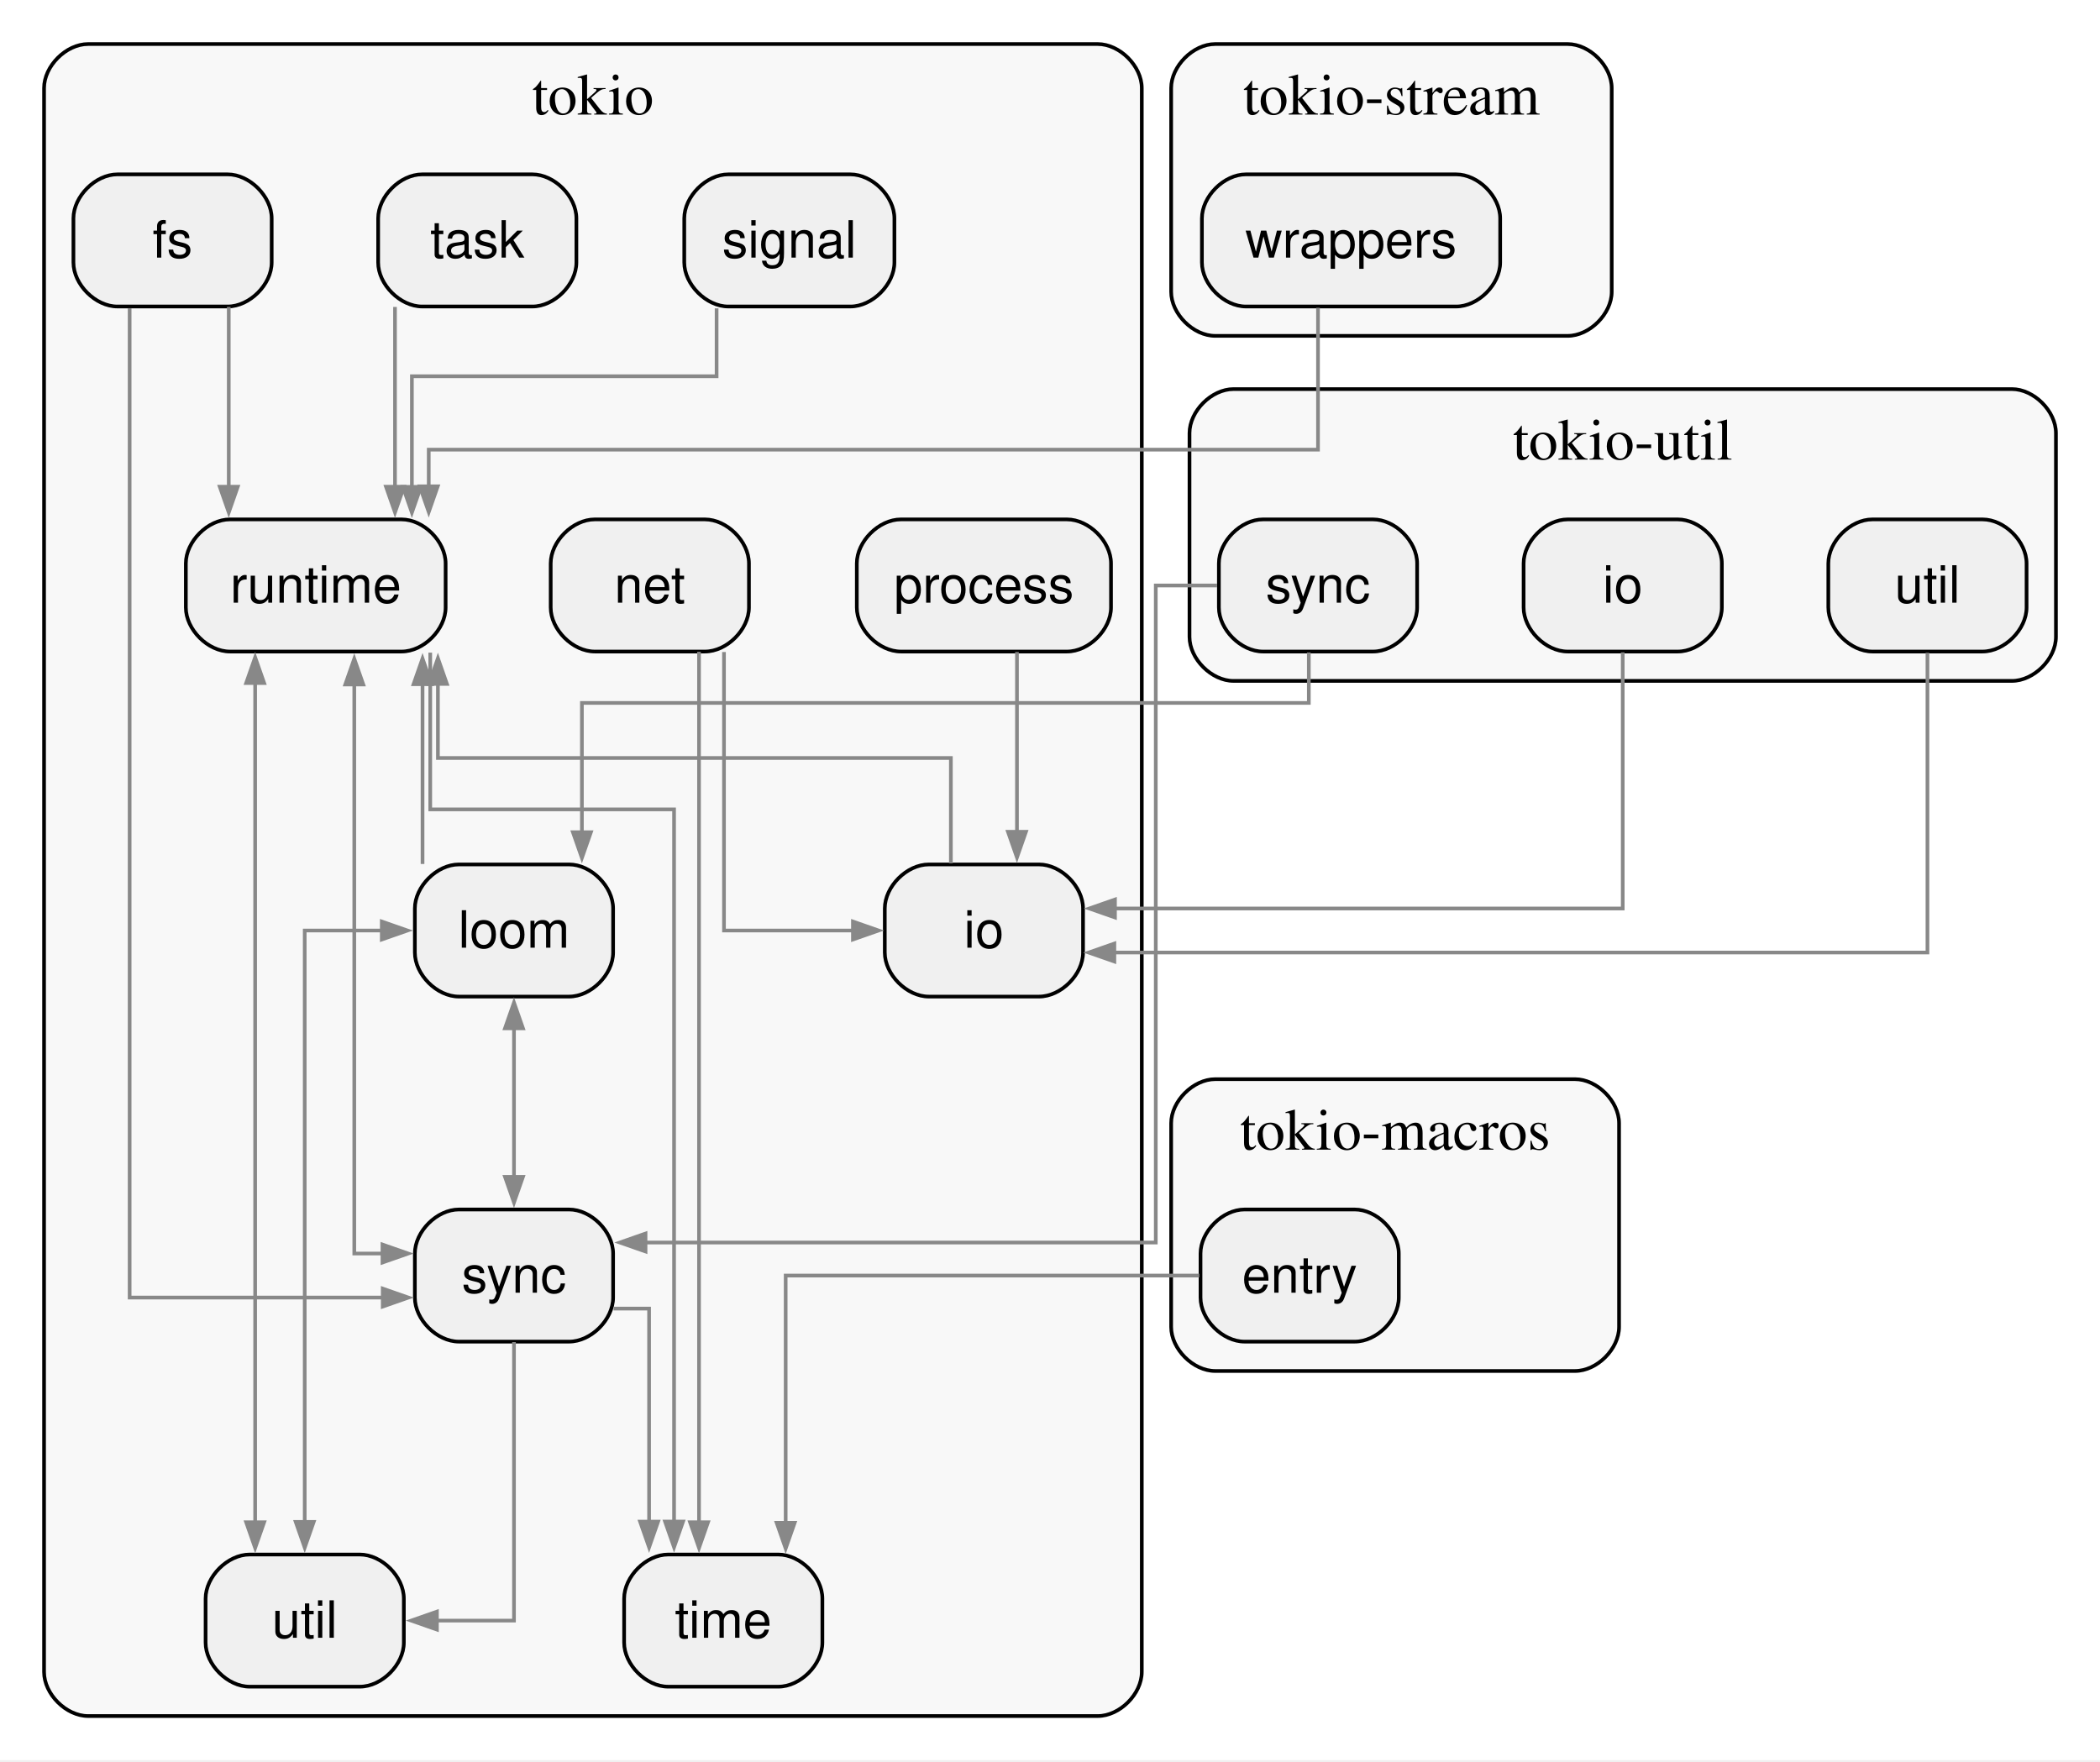
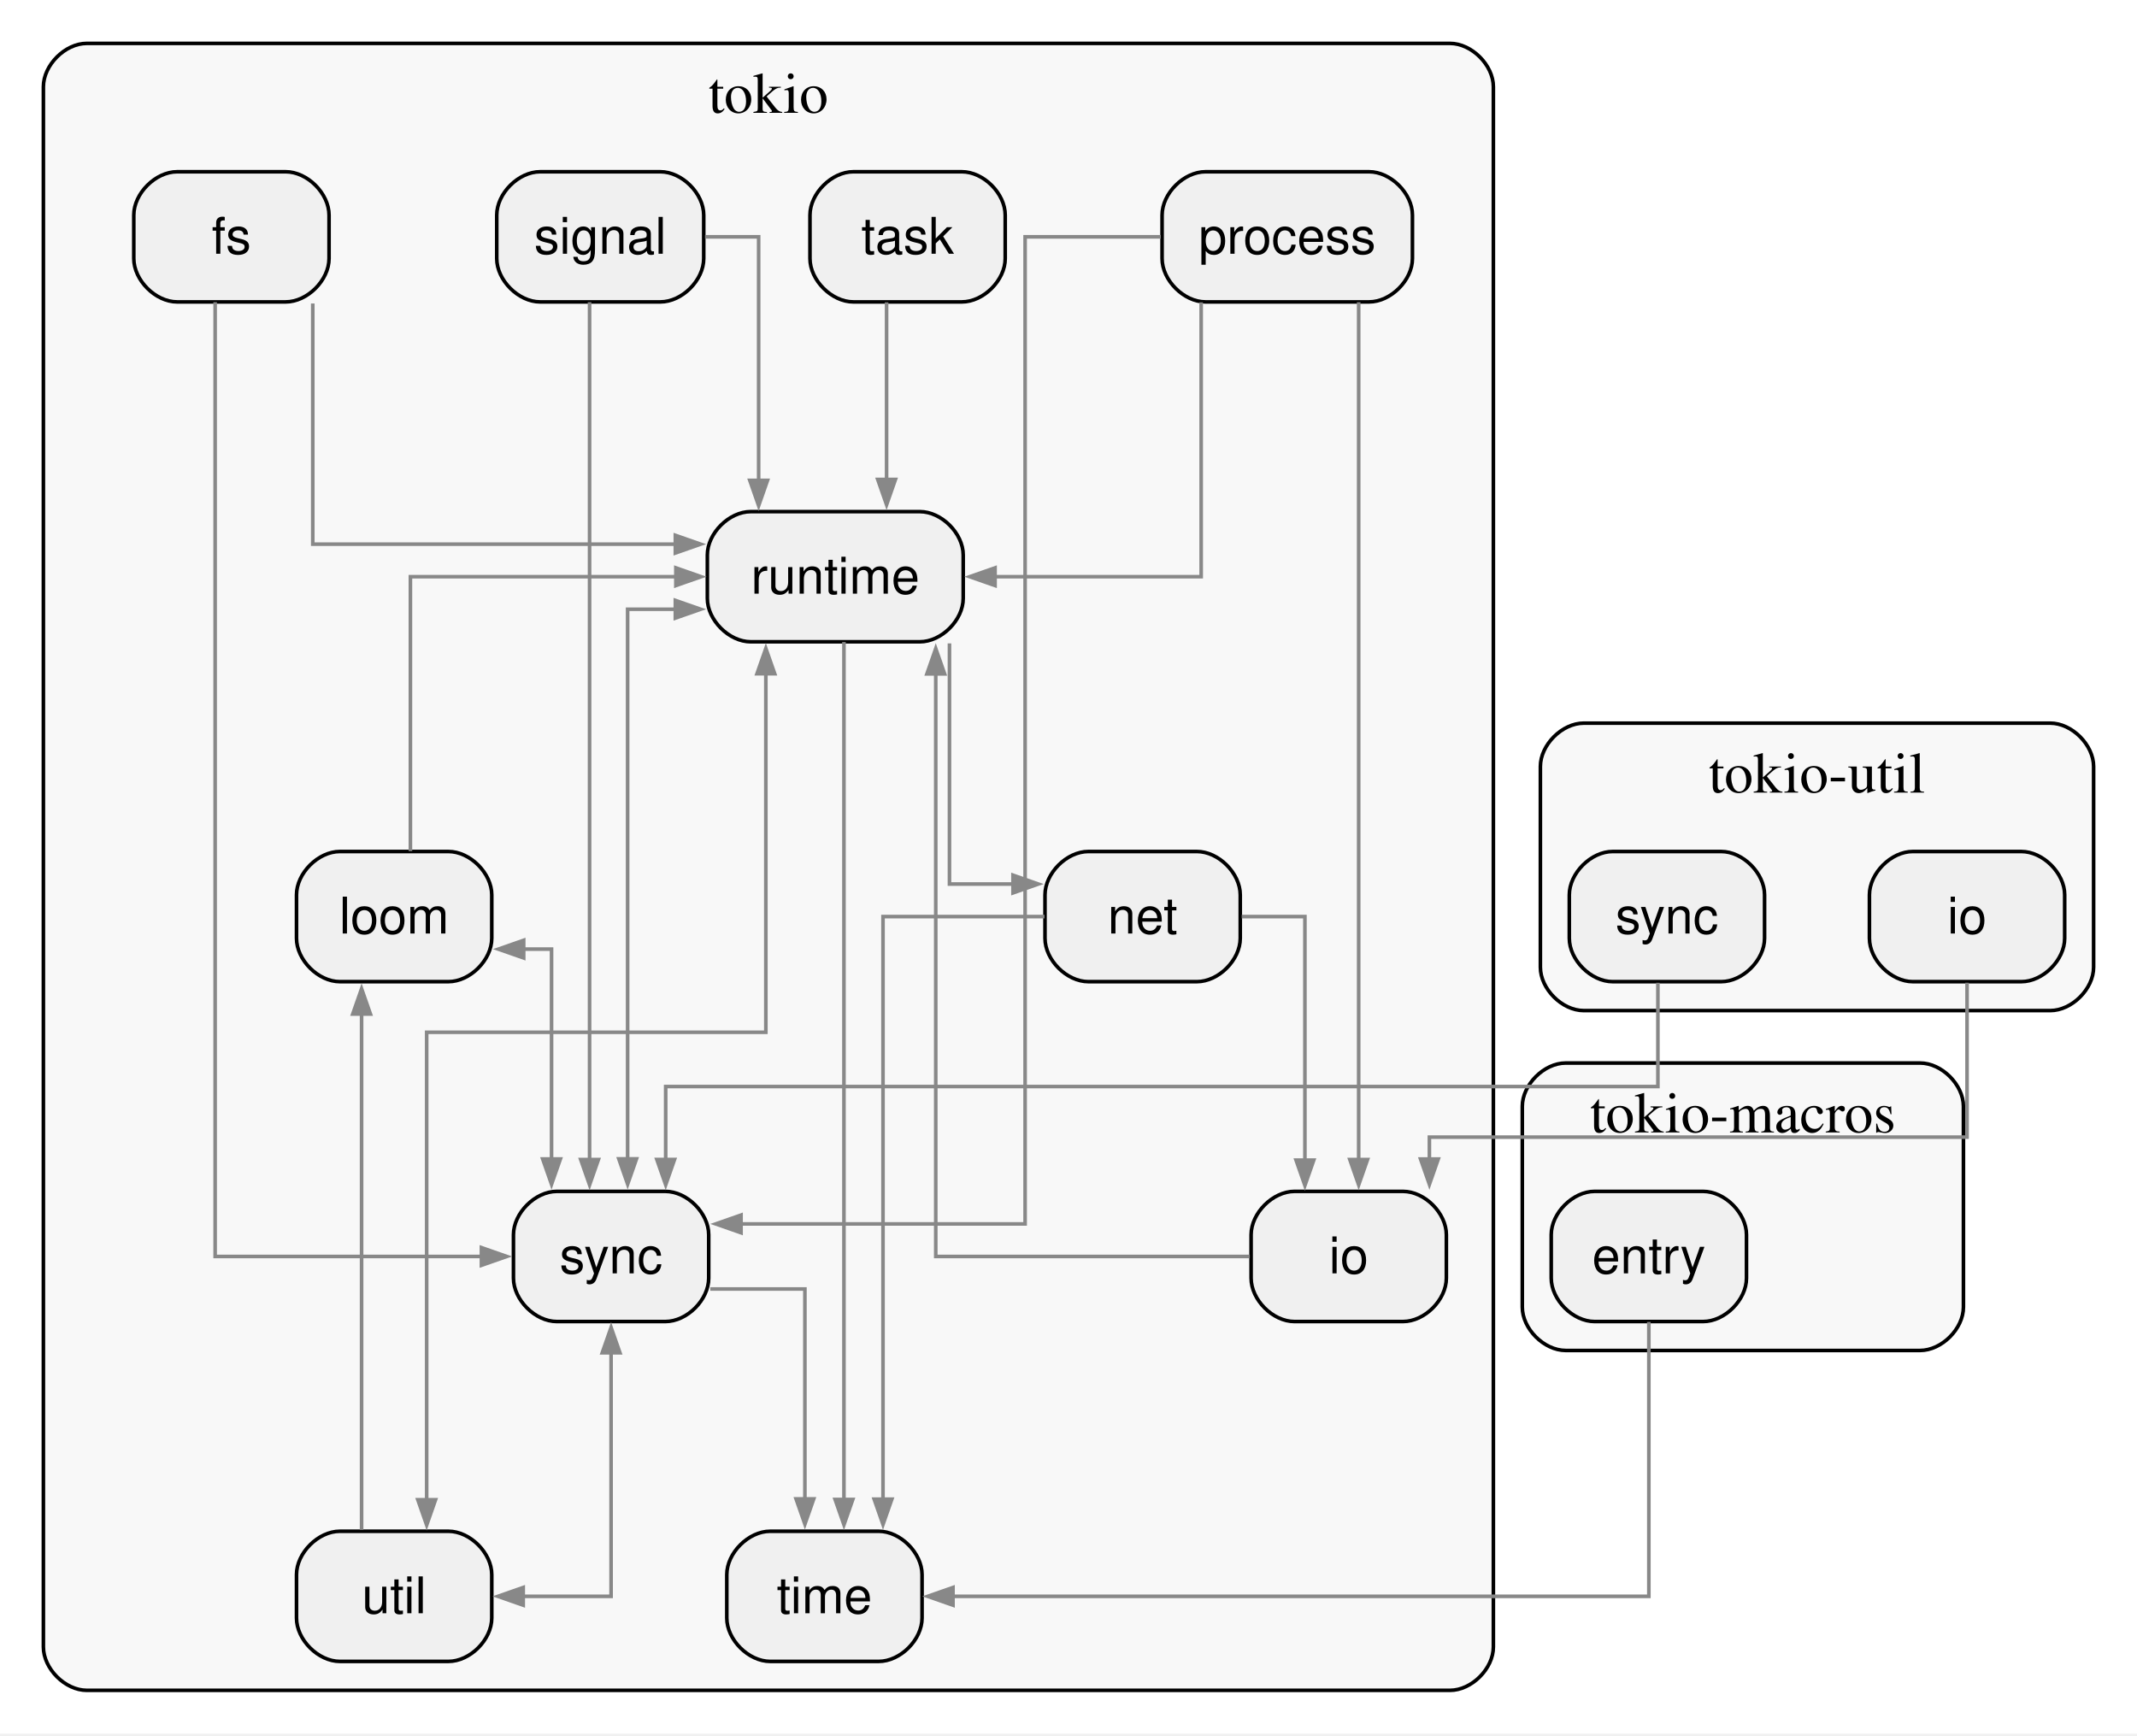
- <svg xmlns="http://www.w3.org/2000/svg" width="572pt" height="480pt" viewBox="0.00 0.00 572.00 480.00">
+ <svg xmlns="http://www.w3.org/2000/svg" width="591pt" height="480pt" viewBox="0.00 0.00 591.00 480.00">
  <g id="graph0" class="graph" transform="scale(1 1) rotate(0) translate(4 475.5)">
-     <polygon fill="white" stroke="none" points="-4,4 -4,-475.5 568,-475.5 568,4 -4,4" />
+     <polygon fill="white" stroke="none" points="-4,4 -4,-475.5 587,-475.5 587,4 -4,4" />
    <g id="clust1" class="cluster">
-       <path fill="#f8f8f8" stroke="black" d="M20,-8C20,-8 295,-8 295,-8 301,-8 307,-14 307,-20 307,-20 307,-451.5 307,-451.5 307,-457.5 301,-463.5 295,-463.5 295,-463.5 20,-463.5 20,-463.5 14,-463.5 8,-457.5 8,-451.5 8,-451.5 8,-20 8,-20 8,-14 14,-8 20,-8" />
-       <text xml:space="preserve" text-anchor="middle" x="157.5" y="-444.3" font-family="Times,serif" font-size="16.00">tokio</text>
+       <path fill="#f8f8f8" stroke="black" d="M20,-8C20,-8 397,-8 397,-8 403,-8 409,-14 409,-20 409,-20 409,-451.5 409,-451.5 409,-457.5 403,-463.5 397,-463.5 397,-463.5 20,-463.5 20,-463.5 14,-463.5 8,-457.5 8,-451.5 8,-451.5 8,-20 8,-20 8,-14 14,-8 20,-8" />
+       <text xml:space="preserve" text-anchor="middle" x="208.5" y="-444.3" font-family="Times,serif" font-size="16.00">tokio</text>
    </g>
    <g id="clust2" class="cluster">
-       <path fill="#f8f8f8" stroke="black" d="M327,-102C327,-102 425,-102 425,-102 431,-102 437,-108 437,-114 437,-114 437,-169.5 437,-169.5 437,-175.5 431,-181.5 425,-181.5 425,-181.5 327,-181.5 327,-181.5 321,-181.5 315,-175.5 315,-169.5 315,-169.5 315,-114 315,-114 315,-108 321,-102 327,-102" />
-       <text xml:space="preserve" text-anchor="middle" x="376" y="-162.3" font-family="Times,serif" font-size="16.00">tokio-macros</text>
+       <path fill="#f8f8f8" stroke="black" d="M429,-102C429,-102 527,-102 527,-102 533,-102 539,-108 539,-114 539,-114 539,-169.5 539,-169.5 539,-175.5 533,-181.5 527,-181.5 527,-181.5 429,-181.5 429,-181.5 423,-181.5 417,-175.5 417,-169.5 417,-169.5 417,-114 417,-114 417,-108 423,-102 429,-102" />
+       <text xml:space="preserve" text-anchor="middle" x="478" y="-162.3" font-family="Times,serif" font-size="16.00">tokio-macros</text>
    </g>
    <g id="clust3" class="cluster">
-       <path fill="#f8f8f8" stroke="black" d="M327,-384C327,-384 423,-384 423,-384 429,-384 435,-390 435,-396 435,-396 435,-451.5 435,-451.5 435,-457.5 429,-463.5 423,-463.5 423,-463.5 327,-463.5 327,-463.5 321,-463.5 315,-457.5 315,-451.5 315,-451.5 315,-396 315,-396 315,-390 321,-384 327,-384" />
-       <text xml:space="preserve" text-anchor="middle" x="375" y="-444.3" font-family="Times,serif" font-size="16.00">tokio-stream</text>
-     </g>
-     <g id="clust4" class="cluster">
-       <path fill="#f8f8f8" stroke="black" d="M332,-290C332,-290 544,-290 544,-290 550,-290 556,-296 556,-302 556,-302 556,-357.5 556,-357.5 556,-363.5 550,-369.5 544,-369.5 544,-369.5 332,-369.5 332,-369.5 326,-369.5 320,-363.5 320,-357.5 320,-357.5 320,-302 320,-302 320,-296 326,-290 332,-290" />
-       <text xml:space="preserve" text-anchor="middle" x="438" y="-350.3" font-family="Times,serif" font-size="16.00">tokio-util</text>
+       <path fill="#f8f8f8" stroke="black" d="M434,-196C434,-196 563,-196 563,-196 569,-196 575,-202 575,-208 575,-208 575,-263.5 575,-263.5 575,-269.5 569,-275.5 563,-275.5 563,-275.5 434,-275.5 434,-275.5 428,-275.5 422,-269.5 422,-263.5 422,-263.5 422,-208 422,-208 422,-202 428,-196 434,-196" />
+       <text xml:space="preserve" text-anchor="middle" x="498.5" y="-256.3" font-family="Times,serif" font-size="16.00">tokio-util</text>
    </g>
    <g id="node1" class="node">
-       <path fill="#f0f0f0" stroke="black" d="M58,-428C58,-428 28,-428 28,-428 22,-428 16,-422 16,-416 16,-416 16,-404 16,-404 16,-398 22,-392 28,-392 28,-392 58,-392 58,-392 64,-392 70,-398 70,-404 70,-404 70,-416 70,-416 70,-422 64,-428 58,-428" />
-       <text xml:space="preserve" text-anchor="middle" x="43" y="-405.32" font-family="Helvetica,sans-Serif" font-size="14.00">fs</text>
+       <path fill="#f0f0f0" stroke="black" d="M75,-428C75,-428 45,-428 45,-428 39,-428 33,-422 33,-416 33,-416 33,-404 33,-404 33,-398 39,-392 45,-392 45,-392 75,-392 75,-392 81,-392 87,-398 87,-404 87,-404 87,-416 87,-416 87,-422 81,-428 75,-428" />
+       <text xml:space="preserve" text-anchor="middle" x="60" y="-405.32" font-family="Helvetica,sans-Serif" font-size="14.00">fs</text>
    </g>
    <g id="node6" class="node">
-       <path fill="#f0f0f0" stroke="black" d="M105.38,-334C105.38,-334 58.62,-334 58.62,-334 52.62,-334 46.62,-328 46.62,-322 46.62,-322 46.62,-310 46.62,-310 46.62,-304 52.62,-298 58.62,-298 58.62,-298 105.38,-298 105.38,-298 111.38,-298 117.38,-304 117.38,-310 117.38,-310 117.38,-322 117.38,-322 117.38,-328 111.38,-334 105.38,-334" />
-       <text xml:space="preserve" text-anchor="middle" x="82" y="-311.32" font-family="Helvetica,sans-Serif" font-size="14.00">runtime</text>
+       <path fill="#f0f0f0" stroke="black" d="M250.38,-334C250.38,-334 203.62,-334 203.62,-334 197.62,-334 191.62,-328 191.62,-322 191.62,-322 191.62,-310 191.62,-310 191.62,-304 197.62,-298 203.62,-298 203.62,-298 250.38,-298 250.38,-298 256.38,-298 262.38,-304 262.38,-310 262.38,-310 262.38,-322 262.38,-322 262.38,-328 256.38,-334 250.38,-334" />
+       <text xml:space="preserve" text-anchor="middle" x="227" y="-311.32" font-family="Helvetica,sans-Serif" font-size="14.00">runtime</text>
    </g>
    <g id="edge1" class="edge">
-       <path fill="none" stroke="#888888" d="M58.31,-391.88C58.31,-391.88 58.31,-342.9 58.31,-342.9" />
-       <polygon fill="#888888" stroke="#888888" points="60.76,-342.9 58.31,-335.9 55.86,-342.9 60.76,-342.9" />
+       <path fill="none" stroke="#888888" d="M82.5,-391.56C82.5,-366.56 82.5,-325 82.5,-325 82.5,-325 182.77,-325 182.77,-325" />
+       <polygon fill="#888888" stroke="#888888" points="182.77,-327.45 189.77,-325 182.77,-322.55 182.77,-327.45" />
    </g>
    <g id="node8" class="node">
-       <path fill="#f0f0f0" stroke="black" d="M151,-146C151,-146 121,-146 121,-146 115,-146 109,-140 109,-134 109,-134 109,-122 109,-122 109,-116 115,-110 121,-110 121,-110 151,-110 151,-110 157,-110 163,-116 163,-122 163,-122 163,-134 163,-134 163,-140 157,-146 151,-146" />
-       <text xml:space="preserve" text-anchor="middle" x="136" y="-123.33" font-family="Helvetica,sans-Serif" font-size="14.00">sync</text>
+       <path fill="#f0f0f0" stroke="black" d="M180,-146C180,-146 150,-146 150,-146 144,-146 138,-140 138,-134 138,-134 138,-122 138,-122 138,-116 144,-110 150,-110 150,-110 180,-110 180,-110 186,-110 192,-116 192,-122 192,-122 192,-134 192,-134 192,-140 186,-146 180,-146" />
+       <text xml:space="preserve" text-anchor="middle" x="165" y="-123.33" font-family="Helvetica,sans-Serif" font-size="14.00">sync</text>
    </g>
    <g id="edge2" class="edge">
-       <path fill="none" stroke="#888888" d="M31.31,-391.55C31.31,-327.98 31.31,-122 31.31,-122 31.31,-122 100.25,-122 100.25,-122" />
-       <polygon fill="#888888" stroke="#888888" points="100.25,-124.45 107.25,-122 100.25,-119.55 100.25,-124.45" />
+       <path fill="none" stroke="#888888" d="M55.5,-391.93C55.5,-329.69 55.5,-128 55.5,-128 55.5,-128 129.14,-128 129.14,-128" />
+       <polygon fill="#888888" stroke="#888888" points="129.14,-130.45 136.14,-128 129.14,-125.55 129.14,-130.45" />
    </g>
    <g id="node2" class="node">
-       <path fill="#f0f0f0" stroke="black" d="M279,-240C279,-240 249,-240 249,-240 243,-240 237,-234 237,-228 237,-228 237,-216 237,-216 237,-210 243,-204 249,-204 249,-204 279,-204 279,-204 285,-204 291,-210 291,-216 291,-216 291,-228 291,-228 291,-234 285,-240 279,-240" />
-       <text xml:space="preserve" text-anchor="middle" x="264" y="-217.32" font-family="Helvetica,sans-Serif" font-size="14.00">io</text>
+       <path fill="#f0f0f0" stroke="black" d="M384,-146C384,-146 354,-146 354,-146 348,-146 342,-140 342,-134 342,-134 342,-122 342,-122 342,-116 348,-110 354,-110 354,-110 384,-110 384,-110 390,-110 396,-116 396,-122 396,-122 396,-134 396,-134 396,-140 390,-146 384,-146" />
+       <text xml:space="preserve" text-anchor="middle" x="369" y="-123.33" font-family="Helvetica,sans-Serif" font-size="14.00">io</text>
    </g>
    <g id="edge3" class="edge">
-       <path fill="none" stroke="#888888" d="M255,-240.31C255,-253.5 255,-269 255,-269 255,-269 115.28,-269 115.28,-269 115.28,-269 115.28,-289.18 115.28,-289.18" />
-       <polygon fill="#888888" stroke="#888888" points="112.83,-289.18 115.28,-296.18 117.73,-289.18 112.83,-289.18" />
+       <path fill="none" stroke="#888888" d="M341.64,-128C307.86,-128 254.79,-128 254.79,-128 254.79,-128 254.79,-289.12 254.79,-289.12" />
+       <polygon fill="#888888" stroke="#888888" points="252.34,-289.12 254.79,-296.12 257.24,-289.12 252.34,-289.12" />
    </g>
    <g id="node3" class="node">
-       <path fill="#f0f0f0" stroke="black" d="M151,-240C151,-240 121,-240 121,-240 115,-240 109,-234 109,-228 109,-228 109,-216 109,-216 109,-210 115,-204 121,-204 121,-204 151,-204 151,-204 157,-204 163,-210 163,-216 163,-216 163,-228 163,-228 163,-234 157,-240 151,-240" />
-       <text xml:space="preserve" text-anchor="middle" x="136" y="-217.32" font-family="Helvetica,sans-Serif" font-size="14.00">loom</text>
+       <path fill="#f0f0f0" stroke="black" d="M120,-240C120,-240 90,-240 90,-240 84,-240 78,-234 78,-228 78,-228 78,-216 78,-216 78,-210 84,-204 90,-204 90,-204 120,-204 120,-204 126,-204 132,-210 132,-216 132,-216 132,-228 132,-228 132,-234 126,-240 120,-240" />
+       <text xml:space="preserve" text-anchor="middle" x="105" y="-217.32" font-family="Helvetica,sans-Serif" font-size="14.00">loom</text>
    </g>
    <g id="edge4" class="edge">
-       <path fill="none" stroke="#888888" d="M111.09,-240.12C111.09,-240.12 111.09,-289.1 111.09,-289.1" />
-       <polygon fill="#888888" stroke="#888888" points="108.64,-289.1 111.09,-296.1 113.54,-289.1 108.64,-289.1" />
+       <path fill="none" stroke="#888888" d="M109.5,-240.12C109.5,-267.44 109.5,-316 109.5,-316 109.5,-316 182.91,-316 182.91,-316" />
+       <polygon fill="#888888" stroke="#888888" points="182.91,-318.45 189.91,-316 182.91,-313.55 182.91,-318.45" />
    </g>
    <g id="edge5" class="edge">
-       <path fill="none" stroke="#888888" d="M136,-195.36C136,-195.36 136,-154.9 136,-154.9" />
-       <polygon fill="#888888" stroke="#888888" points="133.55,-195.36 136,-202.36 138.45,-195.36 133.55,-195.36" />
-       <polygon fill="#888888" stroke="#888888" points="138.45,-154.9 136,-147.9 133.55,-154.9 138.45,-154.9" />
+       <path fill="none" stroke="#888888" d="M140.83,-213C140.83,-213 148.53,-213 148.53,-213 148.53,-213 148.53,-154.96 148.53,-154.96" />
+       <polygon fill="#888888" stroke="#888888" points="140.83,-210.55 133.83,-213 140.83,-215.45 140.83,-210.55" />
+       <polygon fill="#888888" stroke="#888888" points="150.98,-154.96 148.53,-147.96 146.08,-154.96 150.98,-154.96" />
+     </g>
+     <g id="node4" class="node">
+       <path fill="#f0f0f0" stroke="black" d="M327,-240C327,-240 297,-240 297,-240 291,-240 285,-234 285,-228 285,-228 285,-216 285,-216 285,-210 291,-204 297,-204 297,-204 327,-204 327,-204 333,-204 339,-210 339,-216 339,-216 339,-228 339,-228 339,-234 333,-240 327,-240" />
+       <text xml:space="preserve" text-anchor="middle" x="312" y="-217.32" font-family="Helvetica,sans-Serif" font-size="14.00">net</text>
+     </g>
+     <g id="edge7" class="edge">
+       <path fill="none" stroke="#888888" d="M339.4,-222C348.74,-222 356.88,-222 356.88,-222 356.88,-222 356.88,-154.64 356.88,-154.64" />
+       <polygon fill="#888888" stroke="#888888" points="359.33,-154.64 356.88,-147.64 354.43,-154.64 359.33,-154.64" />
+     </g>
+     <g id="node10" class="node">
+       <path fill="#f0f0f0" stroke="black" d="M239,-52C239,-52 209,-52 209,-52 203,-52 197,-46 197,-40 197,-40 197,-28 197,-28 197,-22 203,-16 209,-16 209,-16 239,-16 239,-16 245,-16 251,-22 251,-28 251,-28 251,-40 251,-40 251,-46 245,-52 239,-52" />
+       <text xml:space="preserve" text-anchor="middle" x="224" y="-29.32" font-family="Helvetica,sans-Serif" font-size="14.00">time</text>
+     </g>
+     <g id="edge8" class="edge">
+       <path fill="none" stroke="#888888" d="M284.86,-222C264.52,-222 240.2,-222 240.2,-222 240.2,-222 240.2,-60.88 240.2,-60.88" />
+       <polygon fill="#888888" stroke="#888888" points="242.65,-60.88 240.2,-53.88 237.75,-60.88 242.65,-60.88" />
+     </g>
+     <g id="node5" class="node">
+       <path fill="#f0f0f0" stroke="black" d="M374.62,-428C374.62,-428 329.38,-428 329.38,-428 323.38,-428 317.38,-422 317.38,-416 317.38,-416 317.38,-404 317.38,-404 317.38,-398 323.38,-392 329.38,-392 329.38,-392 374.62,-392 374.62,-392 380.62,-392 386.62,-398 386.62,-404 386.62,-404 386.62,-416 386.62,-416 386.62,-422 380.62,-428 374.62,-428" />
+       <text xml:space="preserve" text-anchor="middle" x="352" y="-405.32" font-family="Helvetica,sans-Serif" font-size="14.00">process</text>
+     </g>
+     <g id="edge9" class="edge">
+       <path fill="none" stroke="#888888" d="M371.75,-391.93C371.75,-391.93 371.75,-154.8 371.75,-154.8" />
+       <polygon fill="#888888" stroke="#888888" points="374.2,-154.8 371.75,-147.8 369.3,-154.8 374.2,-154.8" />
+     </g>
+     <g id="edge10" class="edge">
+       <path fill="none" stroke="#888888" d="M328.19,-391.88C328.19,-364.56 328.19,-316 328.19,-316 328.19,-316 271.19,-316 271.19,-316" />
+       <polygon fill="#888888" stroke="#888888" points="271.19,-313.55 264.19,-316 271.19,-318.45 271.19,-313.55" />
+     </g>
+     <g id="edge11" class="edge">
+       <path fill="none" stroke="#888888" d="M317.02,-410C298.48,-410 279.5,-410 279.5,-410 279.5,-410 279.5,-137 279.5,-137 279.5,-137 200.94,-137 200.94,-137" />
+       <polygon fill="#888888" stroke="#888888" points="200.94,-134.55 193.94,-137 200.94,-139.45 200.94,-134.55" />
+     </g>
+     <g id="edge14" class="edge">
+       <path fill="none" stroke="#888888" d="M258.58,-297.56C258.58,-272.56 258.58,-231 258.58,-231 258.58,-231 276.15,-231 276.15,-231" />
+       <polygon fill="#888888" stroke="#888888" points="276.15,-233.45 283.15,-231 276.15,-228.55 276.15,-233.45" />
+     </g>
+     <g id="edge15" class="edge">
+       <path fill="none" stroke="#888888" d="M182.77,-307C182.77,-307 169.57,-307 169.57,-307 169.57,-307 169.57,-155 169.57,-155" />
+       <polygon fill="#888888" stroke="#888888" points="182.77,-309.45 189.77,-307 182.77,-304.55 182.77,-309.45" />
+       <polygon fill="#888888" stroke="#888888" points="172.03,-155 169.58,-148 167.13,-155 172.03,-155" />
+     </g>
+     <g id="edge16" class="edge">
+       <path fill="none" stroke="#888888" d="M229.4,-297.93C229.4,-297.93 229.4,-60.8 229.4,-60.8" />
+       <polygon fill="#888888" stroke="#888888" points="231.85,-60.8 229.4,-53.8 226.95,-60.8 231.85,-60.8" />
    </g>
    <g id="node11" class="node">
-       <path fill="#f0f0f0" stroke="black" d="M94,-52C94,-52 64,-52 64,-52 58,-52 52,-46 52,-40 52,-40 52,-28 52,-28 52,-22 58,-16 64,-16 64,-16 94,-16 94,-16 100,-16 106,-22 106,-28 106,-28 106,-40 106,-40 106,-46 100,-52 94,-52" />
-       <text xml:space="preserve" text-anchor="middle" x="79" y="-29.32" font-family="Helvetica,sans-Serif" font-size="14.00">util</text>
+       <path fill="#f0f0f0" stroke="black" d="M120,-52C120,-52 90,-52 90,-52 84,-52 78,-46 78,-40 78,-40 78,-28 78,-28 78,-22 84,-16 90,-16 90,-16 120,-16 120,-16 126,-16 132,-22 132,-28 132,-28 132,-40 132,-40 132,-46 126,-52 120,-52" />
+       <text xml:space="preserve" text-anchor="middle" x="105" y="-29.32" font-family="Helvetica,sans-Serif" font-size="14.00">util</text>
+     </g>
+     <g id="edge17" class="edge">
+       <path fill="none" stroke="#888888" d="M207.8,-289.16C207.8,-289.16 207.8,-190 207.8,-190 207.8,-190 114,-190 114,-190 114,-190 114,-60.71 114,-60.71" />
+       <polygon fill="#888888" stroke="#888888" points="205.35,-289.16 207.8,-296.16 210.25,-289.17 205.35,-289.16" />
+       <polygon fill="#888888" stroke="#888888" points="116.45,-60.71 114,-53.71 111.55,-60.71 116.45,-60.71" />
+     </g>
+     <g id="node7" class="node">
+       <path fill="#f0f0f0" stroke="black" d="M178.62,-428C178.62,-428 145.38,-428 145.38,-428 139.38,-428 133.38,-422 133.38,-416 133.38,-416 133.38,-404 133.38,-404 133.38,-398 139.38,-392 145.38,-392 145.38,-392 178.62,-392 178.62,-392 184.62,-392 190.62,-398 190.62,-404 190.62,-404 190.62,-416 190.62,-416 190.62,-422 184.62,-428 178.62,-428" />
+       <text xml:space="preserve" text-anchor="middle" x="162" y="-405.32" font-family="Helvetica,sans-Serif" font-size="14.00">signal</text>
+     </g>
+     <g id="edge18" class="edge">
+       <path fill="none" stroke="#888888" d="M190.98,-410C199.13,-410 205.81,-410 205.81,-410 205.81,-410 205.81,-342.64 205.81,-342.64" />
+       <polygon fill="#888888" stroke="#888888" points="208.26,-342.64 205.81,-335.64 203.36,-342.64 208.26,-342.64" />
+     </g>
+     <g id="edge19" class="edge">
+       <path fill="none" stroke="#888888" d="M159.05,-391.93C159.05,-391.93 159.05,-154.8 159.05,-154.8" />
+       <polygon fill="#888888" stroke="#888888" points="161.5,-154.8 159.05,-147.8 156.6,-154.8 161.5,-154.8" />
+     </g>
+     <g id="edge22" class="edge">
+       <path fill="none" stroke="#888888" d="M192.43,-119C205.62,-119 218.6,-119 218.6,-119 218.6,-119 218.6,-60.96 218.6,-60.96" />
+       <polygon fill="#888888" stroke="#888888" points="221.05,-60.96 218.6,-53.96 216.15,-60.96 221.05,-60.96" />
+     </g>
+     <g id="edge23" class="edge">
+       <path fill="none" stroke="#888888" d="M165,-101.36C165,-101.36 165,-34 165,-34 165,-34 140.7,-34 140.7,-34" />
+       <polygon fill="#888888" stroke="#888888" points="162.55,-101.36 165,-108.36 167.45,-101.36 162.55,-101.36" />
+       <polygon fill="#888888" stroke="#888888" points="140.7,-31.55 133.7,-34 140.7,-36.45 140.7,-31.55" />
+     </g>
+     <g id="node9" class="node">
+       <path fill="#f0f0f0" stroke="black" d="M262,-428C262,-428 232,-428 232,-428 226,-428 220,-422 220,-416 220,-416 220,-404 220,-404 220,-398 226,-392 232,-392 232,-392 262,-392 262,-392 268,-392 274,-398 274,-404 274,-404 274,-416 274,-416 274,-422 268,-428 262,-428" />
+       <text xml:space="preserve" text-anchor="middle" x="247" y="-405.32" font-family="Helvetica,sans-Serif" font-size="14.00">task</text>
+     </g>
+     <g id="edge24" class="edge">
+       <path fill="none" stroke="#888888" d="M241.19,-391.88C241.19,-391.88 241.19,-342.9 241.19,-342.9" />
+       <polygon fill="#888888" stroke="#888888" points="243.64,-342.9 241.19,-335.9 238.74,-342.9 243.64,-342.9" />
+     </g>
+     <g id="edge25" class="edge">
+       <path fill="none" stroke="#888888" d="M96,-52.37C96,-52.37 96,-195.04 96,-195.04" />
+       <polygon fill="#888888" stroke="#888888" points="93.55,-195.04 96,-202.04 98.45,-195.04 93.55,-195.04" />
+     </g>
+     <g id="node12" class="node">
+       <path fill="#f0f0f0" stroke="black" d="M467,-146C467,-146 437,-146 437,-146 431,-146 425,-140 425,-134 425,-134 425,-122 425,-122 425,-116 431,-110 437,-110 437,-110 467,-110 467,-110 473,-110 479,-116 479,-122 479,-122 479,-134 479,-134 479,-140 473,-146 467,-146" />
+       <text xml:space="preserve" text-anchor="middle" x="452" y="-123.33" font-family="Helvetica,sans-Serif" font-size="14.00">entry</text>
    </g>
    <g id="edge6" class="edge">
-       <path fill="none" stroke="#888888" d="M99.99,-222C99.99,-222 79,-222 79,-222 79,-222 79,-60.88 79,-60.88" />
-       <polygon fill="#888888" stroke="#888888" points="99.99,-224.45 106.99,-222 99.99,-219.55 99.99,-224.45" />
-       <polygon fill="#888888" stroke="#888888" points="81.45,-60.88 79,-53.88 76.55,-60.88 81.45,-60.88" />
-     </g>
-     <g id="node4" class="node">
-       <path fill="#f0f0f0" stroke="black" d="M188,-334C188,-334 158,-334 158,-334 152,-334 146,-328 146,-322 146,-322 146,-310 146,-310 146,-304 152,-298 158,-298 158,-298 188,-298 188,-298 194,-298 200,-304 200,-310 200,-310 200,-322 200,-322 200,-328 194,-334 188,-334" />
-       <text xml:space="preserve" text-anchor="middle" x="173" y="-311.32" font-family="Helvetica,sans-Serif" font-size="14.00">net</text>
-     </g>
-     <g id="edge8" class="edge">
-       <path fill="none" stroke="#888888" d="M193.2,-297.88C193.2,-270.56 193.2,-222 193.2,-222 193.2,-222 228.32,-222 228.32,-222" />
-       <polygon fill="#888888" stroke="#888888" points="228.32,-224.45 235.32,-222 228.32,-219.55 228.32,-224.45" />
-     </g>
-     <g id="node10" class="node">
-       <path fill="#f0f0f0" stroke="black" d="M208,-52C208,-52 178,-52 178,-52 172,-52 166,-46 166,-40 166,-40 166,-28 166,-28 166,-22 172,-16 178,-16 178,-16 208,-16 208,-16 214,-16 220,-22 220,-28 220,-28 220,-40 220,-40 220,-46 214,-52 208,-52" />
-       <text xml:space="preserve" text-anchor="middle" x="193" y="-29.32" font-family="Helvetica,sans-Serif" font-size="14.00">time</text>
-     </g>
-     <g id="edge9" class="edge">
-       <path fill="none" stroke="#888888" d="M186.4,-297.93C186.4,-297.93 186.4,-60.8 186.4,-60.8" />
-       <polygon fill="#888888" stroke="#888888" points="188.85,-60.8 186.4,-53.8 183.95,-60.8 188.85,-60.8" />
-     </g>
-     <g id="node5" class="node">
-       <path fill="#f0f0f0" stroke="black" d="M286.62,-334C286.62,-334 241.38,-334 241.38,-334 235.38,-334 229.38,-328 229.38,-322 229.38,-322 229.38,-310 229.38,-310 229.38,-304 235.38,-298 241.38,-298 241.38,-298 286.62,-298 286.62,-298 292.62,-298 298.62,-304 298.62,-310 298.62,-310 298.62,-322 298.62,-322 298.62,-328 292.62,-334 286.62,-334" />
-       <text xml:space="preserve" text-anchor="middle" x="264" y="-311.32" font-family="Helvetica,sans-Serif" font-size="14.00">process</text>
-     </g>
-     <g id="edge10" class="edge">
-       <path fill="none" stroke="#888888" d="M273,-297.88C273,-297.88 273,-248.9 273,-248.9" />
-       <polygon fill="#888888" stroke="#888888" points="275.45,-248.9 273,-241.9 270.55,-248.9 275.45,-248.9" />
-     </g>
-     <g id="edge13" class="edge">
-       <path fill="none" stroke="#888888" d="M92.5,-289.03C92.5,-289.03 92.5,-134 92.5,-134 92.5,-134 100.18,-134 100.18,-134" />
-       <polygon fill="#888888" stroke="#888888" points="90.05,-289.03 92.5,-296.03 94.95,-289.03 90.05,-289.03" />
-       <polygon fill="#888888" stroke="#888888" points="100.18,-136.45 107.18,-134 100.18,-131.55 100.18,-136.45" />
-     </g>
-     <g id="edge14" class="edge">
-       <path fill="none" stroke="#888888" d="M113.19,-297.7C113.19,-279.73 113.19,-255 113.19,-255 113.19,-255 179.6,-255 179.6,-255 179.6,-255 179.6,-60.98 179.6,-60.98" />
-       <polygon fill="#888888" stroke="#888888" points="182.05,-60.98 179.6,-53.98 177.15,-60.98 182.05,-60.98" />
-     </g>
-     <g id="edge15" class="edge">
-       <path fill="none" stroke="#888888" d="M65.5,-289.42C65.5,-289.42 65.5,-60.8 65.5,-60.8" />
-       <polygon fill="#888888" stroke="#888888" points="63.05,-289.42 65.5,-296.42 67.95,-289.42 63.05,-289.42" />
-       <polygon fill="#888888" stroke="#888888" points="67.95,-60.8 65.5,-53.8 63.05,-60.8 67.95,-60.8" />
-     </g>
-     <g id="node7" class="node">
-       <path fill="#f0f0f0" stroke="black" d="M227.62,-428C227.62,-428 194.38,-428 194.38,-428 188.38,-428 182.38,-422 182.38,-416 182.38,-416 182.38,-404 182.38,-404 182.38,-398 188.38,-392 194.38,-392 194.38,-392 227.62,-392 227.62,-392 233.62,-392 239.62,-398 239.62,-404 239.62,-404 239.62,-416 239.62,-416 239.62,-422 233.62,-428 227.62,-428" />
-       <text xml:space="preserve" text-anchor="middle" x="211" y="-405.32" font-family="Helvetica,sans-Serif" font-size="14.00">signal</text>
-     </g>
-     <g id="edge16" class="edge">
-       <path fill="none" stroke="#888888" d="M191.19,-391.5C191.19,-382.25 191.19,-373 191.19,-373 191.19,-373 108.19,-373 108.19,-373 108.19,-373 108.19,-342.86 108.19,-342.86" />
-       <polygon fill="#888888" stroke="#888888" points="110.64,-342.86 108.19,-335.86 105.74,-342.86 110.64,-342.86" />
-     </g>
-     <g id="edge20" class="edge">
-       <path fill="none" stroke="#888888" d="M163.13,-119C168.65,-119 172.8,-119 172.8,-119 172.8,-119 172.8,-60.96 172.8,-60.96" />
-       <polygon fill="#888888" stroke="#888888" points="175.25,-60.96 172.8,-53.96 170.35,-60.96 175.25,-60.96" />
-     </g>
-     <g id="edge21" class="edge">
-       <path fill="none" stroke="#888888" d="M136,-109.88C136,-82.56 136,-34 136,-34 136,-34 115.01,-34 115.01,-34" />
-       <polygon fill="#888888" stroke="#888888" points="115.01,-31.55 108.01,-34 115.01,-36.45 115.01,-31.55" />
-     </g>
-     <g id="node9" class="node">
-       <path fill="#f0f0f0" stroke="black" d="M141,-428C141,-428 111,-428 111,-428 105,-428 99,-422 99,-416 99,-416 99,-404 99,-404 99,-398 105,-392 111,-392 111,-392 141,-392 141,-392 147,-392 153,-398 153,-404 153,-404 153,-416 153,-416 153,-422 147,-428 141,-428" />
-       <text xml:space="preserve" text-anchor="middle" x="126" y="-405.32" font-family="Helvetica,sans-Serif" font-size="14.00">task</text>
-     </g>
-     <g id="edge22" class="edge">
-       <path fill="none" stroke="#888888" d="M103.59,-391.88C103.59,-391.88 103.59,-342.9 103.59,-342.9" />
-       <polygon fill="#888888" stroke="#888888" points="106.04,-342.9 103.59,-335.9 101.14,-342.9 106.04,-342.9" />
-     </g>
-     <g id="node12" class="node">
-       <path fill="#f0f0f0" stroke="black" d="M365,-146C365,-146 335,-146 335,-146 329,-146 323,-140 323,-134 323,-134 323,-122 323,-122 323,-116 329,-110 335,-110 335,-110 365,-110 365,-110 371,-110 377,-116 377,-122 377,-122 377,-134 377,-134 377,-140 371,-146 365,-146" />
-       <text xml:space="preserve" text-anchor="middle" x="350" y="-123.33" font-family="Helvetica,sans-Serif" font-size="14.00">entry</text>
-     </g>
-     <g id="edge7" class="edge">
-       <path fill="none" stroke="#888888" d="M322.67,-128C281.93,-128 210,-128 210,-128 210,-128 210,-60.64 210,-60.64" />
-       <polygon fill="#888888" stroke="#888888" points="212.45,-60.64 210,-53.64 207.55,-60.64 212.45,-60.64" />
+       <path fill="none" stroke="#888888" d="M452,-109.88C452,-82.56 452,-34 452,-34 452,-34 259.56,-34 259.56,-34" />
+       <polygon fill="#888888" stroke="#888888" points="259.56,-31.55 252.56,-34 259.56,-36.45 259.56,-31.55" />
    </g>
    <g id="node13" class="node">
-       <path fill="#f0f0f0" stroke="black" d="M392.62,-428C392.62,-428 335.38,-428 335.38,-428 329.38,-428 323.38,-422 323.38,-416 323.38,-416 323.38,-404 323.38,-404 323.38,-398 329.38,-392 335.38,-392 335.38,-392 392.62,-392 392.62,-392 398.62,-392 404.62,-398 404.62,-404 404.62,-404 404.62,-416 404.62,-416 404.62,-422 398.62,-428 392.62,-428" />
-       <text xml:space="preserve" text-anchor="middle" x="364" y="-405.32" font-family="Helvetica,sans-Serif" font-size="14.00">wrappers</text>
+       <path fill="#f0f0f0" stroke="black" d="M555,-240C555,-240 525,-240 525,-240 519,-240 513,-234 513,-228 513,-228 513,-216 513,-216 513,-210 519,-204 525,-204 525,-204 555,-204 555,-204 561,-204 567,-210 567,-216 567,-216 567,-228 567,-228 567,-234 561,-240 555,-240" />
+       <text xml:space="preserve" text-anchor="middle" x="540" y="-217.32" font-family="Helvetica,sans-Serif" font-size="14.00">io</text>
    </g>
-     <g id="edge17" class="edge">
-       <path fill="none" stroke="#888888" d="M355,-391.65C355,-374.99 355,-353 355,-353 355,-353 112.78,-353 112.78,-353 112.78,-353 112.78,-343.01 112.78,-343.01" />
-       <polygon fill="#888888" stroke="#888888" points="115.23,-343.01 112.78,-336.01 110.33,-343.01 115.23,-343.01" />
+     <g id="edge28" class="edge">
+       <path fill="none" stroke="#888888" d="M540,-203.7C540,-185.73 540,-161 540,-161 540,-161 391.31,-161 391.31,-161 391.31,-161 391.31,-154.94 391.31,-154.94" />
+       <polygon fill="#888888" stroke="#888888" points="393.76,-154.94 391.31,-147.94 388.86,-154.94 393.76,-154.94" />
    </g>
    <g id="node14" class="node">
-       <path fill="#f0f0f0" stroke="black" d="M453,-334C453,-334 423,-334 423,-334 417,-334 411,-328 411,-322 411,-322 411,-310 411,-310 411,-304 417,-298 423,-298 423,-298 453,-298 453,-298 459,-298 465,-304 465,-310 465,-310 465,-322 465,-322 465,-328 459,-334 453,-334" />
-       <text xml:space="preserve" text-anchor="middle" x="438" y="-311.32" font-family="Helvetica,sans-Serif" font-size="14.00">io</text>
+       <path fill="#f0f0f0" stroke="black" d="M472,-240C472,-240 442,-240 442,-240 436,-240 430,-234 430,-228 430,-228 430,-216 430,-216 430,-210 436,-204 442,-204 442,-204 472,-204 472,-204 478,-204 484,-210 484,-216 484,-216 484,-228 484,-228 484,-234 478,-240 472,-240" />
+       <text xml:space="preserve" text-anchor="middle" x="457" y="-217.32" font-family="Helvetica,sans-Serif" font-size="14.00">sync</text>
    </g>
-     <g id="edge25" class="edge">
-       <path fill="none" stroke="#888888" d="M438,-297.77C438,-271.99 438,-228 438,-228 438,-228 299.7,-228 299.7,-228" />
-       <polygon fill="#888888" stroke="#888888" points="299.7,-225.55 292.7,-228 299.7,-230.45 299.7,-225.55" />
-     </g>
-     <g id="node15" class="node">
-       <path fill="#f0f0f0" stroke="black" d="M370,-334C370,-334 340,-334 340,-334 334,-334 328,-328 328,-322 328,-322 328,-310 328,-310 328,-304 334,-298 340,-298 340,-298 370,-298 370,-298 376,-298 382,-304 382,-310 382,-310 382,-322 382,-322 382,-328 376,-334 370,-334" />
-       <text xml:space="preserve" text-anchor="middle" x="355" y="-311.32" font-family="Helvetica,sans-Serif" font-size="14.00">sync</text>
-     </g>
-     <g id="edge26" class="edge">
-       <path fill="none" stroke="#888888" d="M352.5,-297.76C352.5,-290.57 352.5,-284 352.5,-284 352.5,-284 154.5,-284 154.5,-284 154.5,-284 154.5,-248.78 154.5,-248.78" />
-       <polygon fill="#888888" stroke="#888888" points="156.95,-248.78 154.5,-241.78 152.05,-248.78 156.95,-248.78" />
-     </g>
-     <g id="edge27" class="edge">
-       <path fill="none" stroke="#888888" d="M327.52,-316C318.53,-316 310.81,-316 310.81,-316 310.81,-316 310.81,-137 310.81,-137 310.81,-137 171.83,-137 171.83,-137" />
-       <polygon fill="#888888" stroke="#888888" points="171.83,-134.55 164.83,-137 171.83,-139.45 171.83,-134.55" />
-     </g>
-     <g id="node16" class="node">
-       <path fill="#f0f0f0" stroke="black" d="M536,-334C536,-334 506,-334 506,-334 500,-334 494,-328 494,-322 494,-322 494,-310 494,-310 494,-304 500,-298 506,-298 506,-298 536,-298 536,-298 542,-298 548,-304 548,-310 548,-310 548,-322 548,-322 548,-328 542,-334 536,-334" />
-       <text xml:space="preserve" text-anchor="middle" x="521" y="-311.32" font-family="Helvetica,sans-Serif" font-size="14.00">util</text>
-     </g>
-     <g id="edge28" class="edge">
-       <path fill="none" stroke="#888888" d="M521,-297.66C521,-268.79 521,-216 521,-216 521,-216 299.53,-216 299.53,-216" />
-       <polygon fill="#888888" stroke="#888888" points="299.53,-213.55 292.53,-216 299.53,-218.45 299.53,-213.55" />
+     <g id="edge29" class="edge">
+       <path fill="none" stroke="#888888" d="M454.5,-203.69C454.5,-190.5 454.5,-175 454.5,-175 454.5,-175 180.1,-175 180.1,-175 180.1,-175 180.1,-154.82 180.1,-154.82" />
+       <polygon fill="#888888" stroke="#888888" points="182.55,-154.82 180.1,-147.82 177.65,-154.82 182.55,-154.82" />
    </g>
  </g>
</svg>
